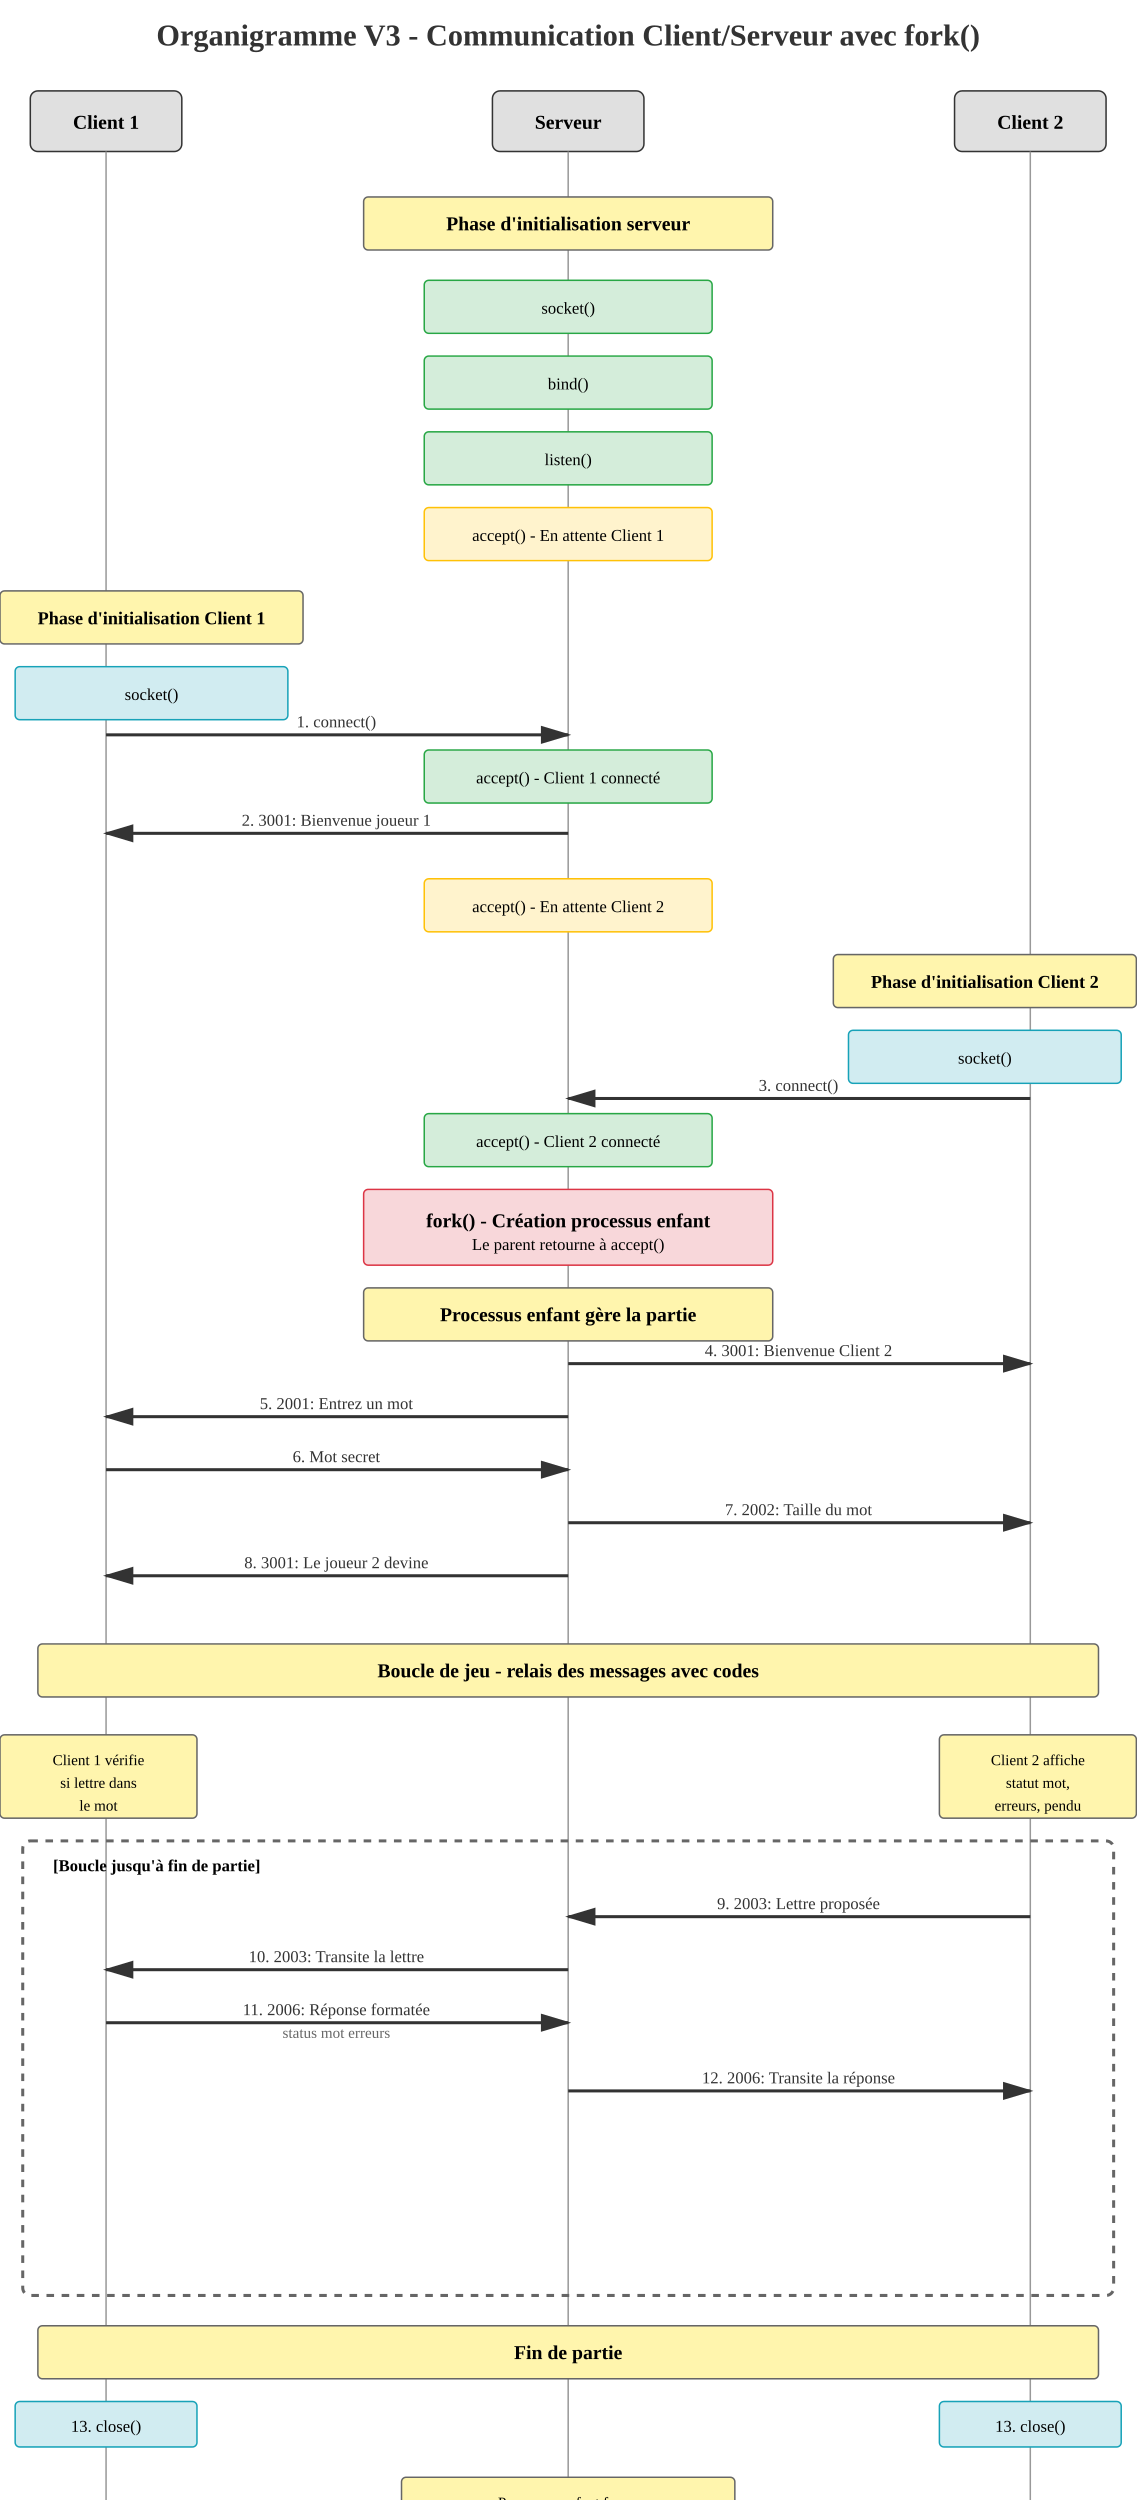
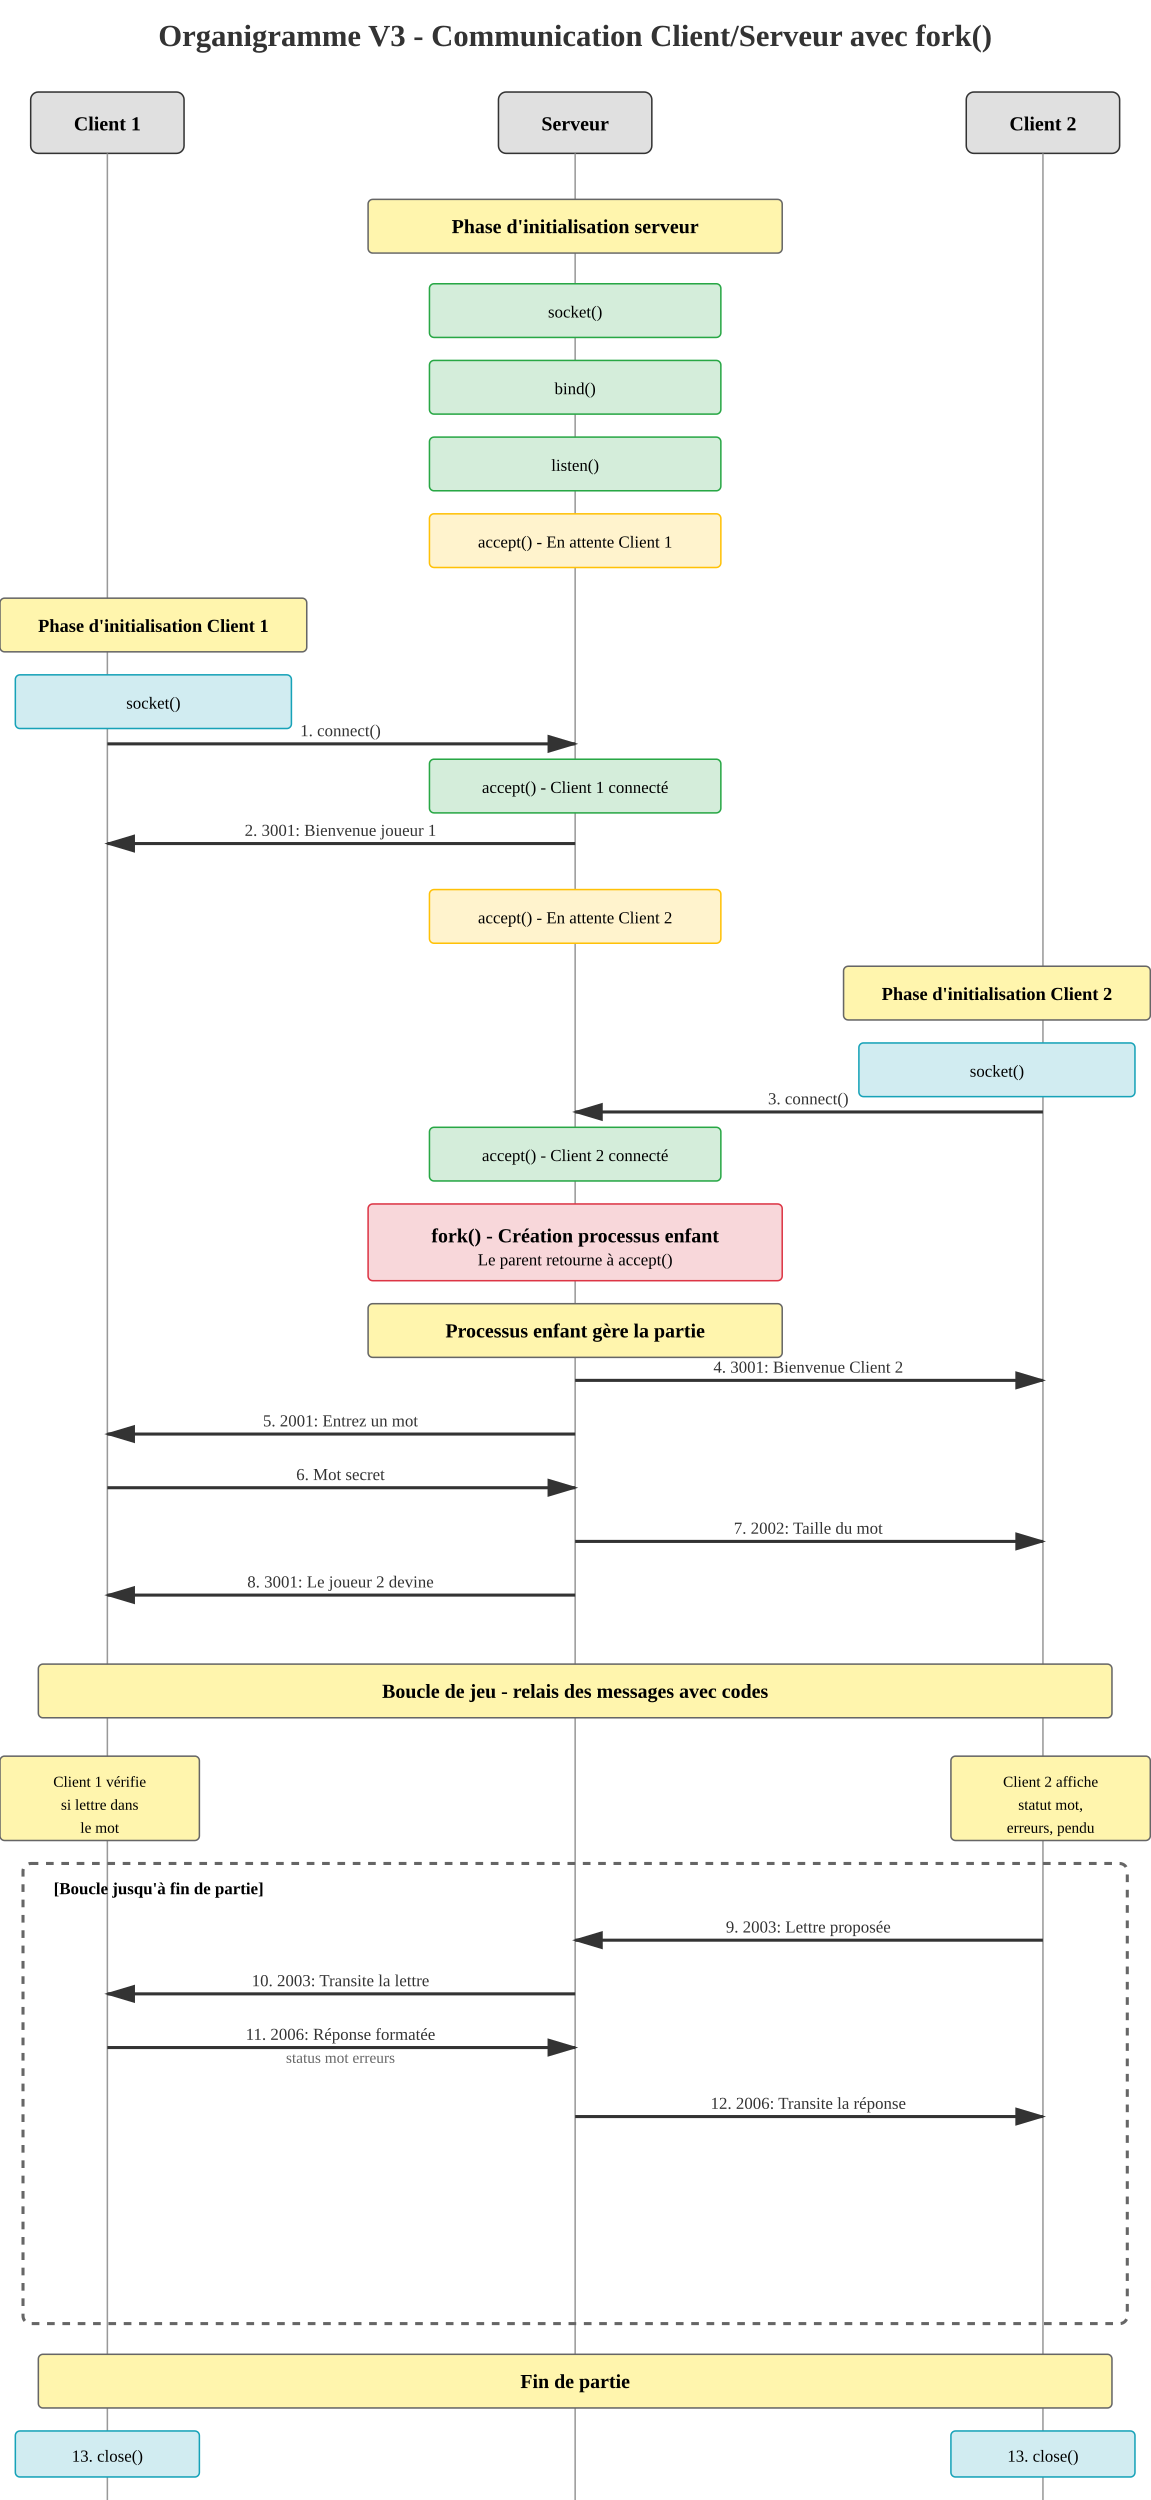
- <svg xmlns="http://www.w3.org/2000/svg" viewBox="0 0 750 1650" style="background-color: white;">
+ <svg xmlns="http://www.w3.org/2000/svg" viewBox="0 0 750 1630" style="background-color: white;">
  <text x="375" y="30" text-anchor="middle" font-size="20" font-weight="bold" fill="#333">Organigramme V3 - Communication Client/Serveur avec fork()</text>
  <rect x="20" y="60" width="100" height="40" fill="#e0e0e0" stroke="#333" rx="5" />
  <text x="70" y="85" text-anchor="middle" font-size="13" font-weight="bold">Client 1</text>
  <rect x="325" y="60" width="100" height="40" fill="#e0e0e0" stroke="#333" rx="5" />
  <text x="375" y="85" text-anchor="middle" font-size="13" font-weight="bold">Serveur</text>
  <rect x="630" y="60" width="100" height="40" fill="#e0e0e0" stroke="#333" rx="5" />
  <text x="680" y="85" text-anchor="middle" font-size="13" font-weight="bold">Client 2</text>
-   <line x1="70" y1="100" x2="70" y2="1650" stroke="#999" stroke-width="1" />
-   <line x1="375" y1="100" x2="375" y2="1650" stroke="#999" stroke-width="1" />
-   <line x1="680" y1="100" x2="680" y2="1650" stroke="#999" stroke-width="1" />
+   <line x1="70" y1="100" x2="70" y2="1630" stroke="#999" stroke-width="1" />
+   <line x1="375" y1="100" x2="375" y2="1630" stroke="#999" stroke-width="1" />
+   <line x1="680" y1="100" x2="680" y2="1630" stroke="#999" stroke-width="1" />
  <rect x="240" y="130" width="270" height="35" fill="#fff5ad" stroke="#666" rx="3" />
  <text x="375" y="152" text-anchor="middle" font-size="13" font-weight="bold">Phase d'initialisation serveur</text>
  <rect x="280" y="185" width="190" height="35" fill="#d4edda" stroke="#28a745" rx="3" />
  <text x="375" y="207" text-anchor="middle" font-size="11">socket()</text>
  <rect x="280" y="235" width="190" height="35" fill="#d4edda" stroke="#28a745" rx="3" />
  <text x="375" y="257" text-anchor="middle" font-size="11">bind()</text>
  <rect x="280" y="285" width="190" height="35" fill="#d4edda" stroke="#28a745" rx="3" />
  <text x="375" y="307" text-anchor="middle" font-size="11">listen()</text>
  <rect x="280" y="335" width="190" height="35" fill="#fff3cd" stroke="#ffc107" rx="3" />
  <text x="375" y="357" text-anchor="middle" font-size="11">accept() - En attente Client 1</text>
  <rect x="0" y="390" width="200" height="35" fill="#fff5ad" stroke="#666" rx="3" />
  <text x="100" y="412" text-anchor="middle" font-size="12" font-weight="bold">Phase d'initialisation Client 1</text>
  <rect x="10" y="440" width="180" height="35" fill="#d1ecf1" stroke="#17a2b8" rx="3" />
  <text x="100" y="462" text-anchor="middle" font-size="11">socket()</text>
  <line x1="70" y1="485" x2="375" y2="485" stroke="#333" stroke-width="2" marker-end="url(#arrowhead)" />
  <text x="222" y="480" text-anchor="middle" font-size="11" fill="#333">1. connect()</text>
  <rect x="280" y="495" width="190" height="35" fill="#d4edda" stroke="#28a745" rx="3" />
  <text x="375" y="517" text-anchor="middle" font-size="11">accept() - Client 1 connecté</text>
  <line x1="375" y1="550" x2="70" y2="550" stroke="#333" stroke-width="2" marker-end="url(#arrowhead)" />
  <text x="222" y="545" text-anchor="middle" font-size="11" fill="#333">2. 3001: Bienvenue joueur 1</text>
  <rect x="280" y="580" width="190" height="35" fill="#fff3cd" stroke="#ffc107" rx="3" />
  <text x="375" y="602" text-anchor="middle" font-size="11">accept() - En attente Client 2</text>
  <rect x="550" y="630" width="200" height="35" fill="#fff5ad" stroke="#666" rx="3" />
  <text x="650" y="652" text-anchor="middle" font-size="12" font-weight="bold">Phase d'initialisation Client 2</text>
  <rect x="560" y="680" width="180" height="35" fill="#d1ecf1" stroke="#17a2b8" rx="3" />
  <text x="650" y="702" text-anchor="middle" font-size="11">socket()</text>
  <line x1="680" y1="725" x2="375" y2="725" stroke="#333" stroke-width="2" marker-end="url(#arrowhead)" />
  <text x="527" y="720" text-anchor="middle" font-size="11" fill="#333">3. connect()</text>
  <rect x="280" y="735" width="190" height="35" fill="#d4edda" stroke="#28a745" rx="3" />
  <text x="375" y="757" text-anchor="middle" font-size="11">accept() - Client 2 connecté</text>
  <rect x="240" y="785" width="270" height="50" fill="#f8d7da" stroke="#dc3545" rx="3" />
  <text x="375" y="810" text-anchor="middle" font-size="13" font-weight="bold">fork() - Création processus enfant</text>
  <text x="375" y="825" text-anchor="middle" font-size="11">Le parent retourne à accept()</text>
  <rect x="240" y="850" width="270" height="35" fill="#fff5ad" stroke="#666" rx="3" />
  <text x="375" y="872" text-anchor="middle" font-size="13" font-weight="bold">Processus enfant gère la partie</text>
  <line x1="375" y1="900" x2="680" y2="900" stroke="#333" stroke-width="2" marker-end="url(#arrowhead)" />
  <text x="527" y="895" text-anchor="middle" font-size="11" fill="#333">4. 3001: Bienvenue Client 2</text>
  <line x1="375" y1="935" x2="70" y2="935" stroke="#333" stroke-width="2" marker-end="url(#arrowhead)" />
  <text x="222" y="930" text-anchor="middle" font-size="11" fill="#333">5. 2001: Entrez un mot</text>
  <line x1="70" y1="970" x2="375" y2="970" stroke="#333" stroke-width="2" marker-end="url(#arrowhead)" />
  <text x="222" y="965" text-anchor="middle" font-size="11" fill="#333">6. Mot secret</text>
  <line x1="375" y1="1005" x2="680" y2="1005" stroke="#333" stroke-width="2" marker-end="url(#arrowhead)" />
  <text x="527" y="1000" text-anchor="middle" font-size="11" fill="#333">7. 2002: Taille du mot</text>
  <line x1="375" y1="1040" x2="70" y2="1040" stroke="#333" stroke-width="2" marker-end="url(#arrowhead)" />
  <text x="222" y="1035" text-anchor="middle" font-size="11" fill="#333">8. 3001: Le joueur 2 devine</text>
  <rect x="25" y="1085" width="700" height="35" fill="#fff5ad" stroke="#666" rx="3" />
  <text x="375" y="1107" text-anchor="middle" font-size="13" font-weight="bold">Boucle de jeu - relais des messages avec codes</text>
  <rect x="0" y="1145" width="130" height="55" fill="#fff5ad" stroke="#666" rx="3" />
  <text x="65" y="1165" text-anchor="middle" font-size="10">Client 1 vérifie</text>
  <text x="65" y="1180" text-anchor="middle" font-size="10">si lettre dans</text>
  <text x="65" y="1195" text-anchor="middle" font-size="10">le mot</text>
  <rect x="620" y="1145" width="130" height="55" fill="#fff5ad" stroke="#666" rx="3" />
  <text x="685" y="1165" text-anchor="middle" font-size="10">Client 2 affiche</text>
  <text x="685" y="1180" text-anchor="middle" font-size="10">statut mot,</text>
  <text x="685" y="1195" text-anchor="middle" font-size="10">erreurs, pendu</text>
  <rect x="15" y="1215" width="720" height="300" fill="none" stroke="#666" stroke-width="2" stroke-dasharray="5,5" rx="5" />
  <text x="35" y="1235" font-size="11" font-weight="bold">[Boucle jusqu'à fin de partie]</text>
  <line x1="680" y1="1265" x2="375" y2="1265" stroke="#333" stroke-width="2" marker-end="url(#arrowhead)" />
  <text x="527" y="1260" text-anchor="middle" font-size="11" fill="#333">9. 2003: Lettre proposée</text>
  <line x1="375" y1="1300" x2="70" y2="1300" stroke="#333" stroke-width="2" marker-end="url(#arrowhead)" />
  <text x="222" y="1295" text-anchor="middle" font-size="11" fill="#333">10. 2003: Transite la lettre</text>
  <line x1="70" y1="1335" x2="375" y2="1335" stroke="#333" stroke-width="2" marker-end="url(#arrowhead)" />
  <text x="222" y="1330" text-anchor="middle" font-size="11" fill="#333">11. 2006: Réponse formatée</text>
  <text x="222" y="1345" text-anchor="middle" font-size="10" fill="#666">status mot erreurs</text>
  <line x1="375" y1="1380" x2="680" y2="1380" stroke="#333" stroke-width="2" marker-end="url(#arrowhead)" />
  <text x="527" y="1375" text-anchor="middle" font-size="11" fill="#333">12. 2006: Transite la réponse</text>
  <rect x="25" y="1535" width="700" height="35" fill="#fff5ad" stroke="#666" rx="3" />
  <text x="375" y="1557" text-anchor="middle" font-size="13" font-weight="bold">Fin de partie</text>
  <rect x="10" y="1585" width="120" height="30" fill="#d1ecf1" stroke="#17a2b8" rx="3" />
  <text x="70" y="1605" text-anchor="middle" font-size="11">13. close()</text>
  <rect x="620" y="1585" width="120" height="30" fill="#d1ecf1" stroke="#17a2b8" rx="3" />
  <text x="680" y="1605" text-anchor="middle" font-size="11">13. close()</text>
  <rect x="265" y="1635" width="220" height="55" fill="#fff5ad" stroke="#666" rx="3" />
  <text x="375" y="1655" text-anchor="middle" font-size="10">Processus enfant ferme</text>
  <text x="375" y="1670" text-anchor="middle" font-size="10">ses sockets et se termine</text>
  <text x="375" y="1685" text-anchor="middle" font-size="10">Le parent peut accepter</text>
  <text x="375" y="1700" text-anchor="middle" font-size="10">de nouvelles parties</text>
  <rect x="20" y="1720" width="710" height="120" fill="#f8f9fa" stroke="#666" rx="3" />
  <text x="375" y="1665" text-anchor="middle" font-size="14" font-weight="bold">Codes de communication</text>
  <text x="100" y="1690" font-size="11">2001: JOUEUR_1_ENTRE_MOT</text>
  <text x="100" y="1705" font-size="11">2002: JOUEUR_2_TAILLE_MOT_ET_PEUT_JOUER</text>
  <text x="100" y="1720" font-size="11">2003: JOUEUR_2_PROPOSE_LETTRE</text>
  <text x="400" y="1690" font-size="11">2006: JOUEUR_2_DONNEES_PARTIE</text>
  <text x="400" y="1705" font-size="11">3001: MESSAGE</text>
  <text x="400" y="1720" font-size="11">Format: code:données</text>
  <defs>
    <marker id="arrowhead" markerWidth="10" markerHeight="10" refX="9" refY="3" orient="auto">
      <polygon points="0 0, 10 3, 0 6" fill="#333" />
    </marker>
  </defs>
</svg>
